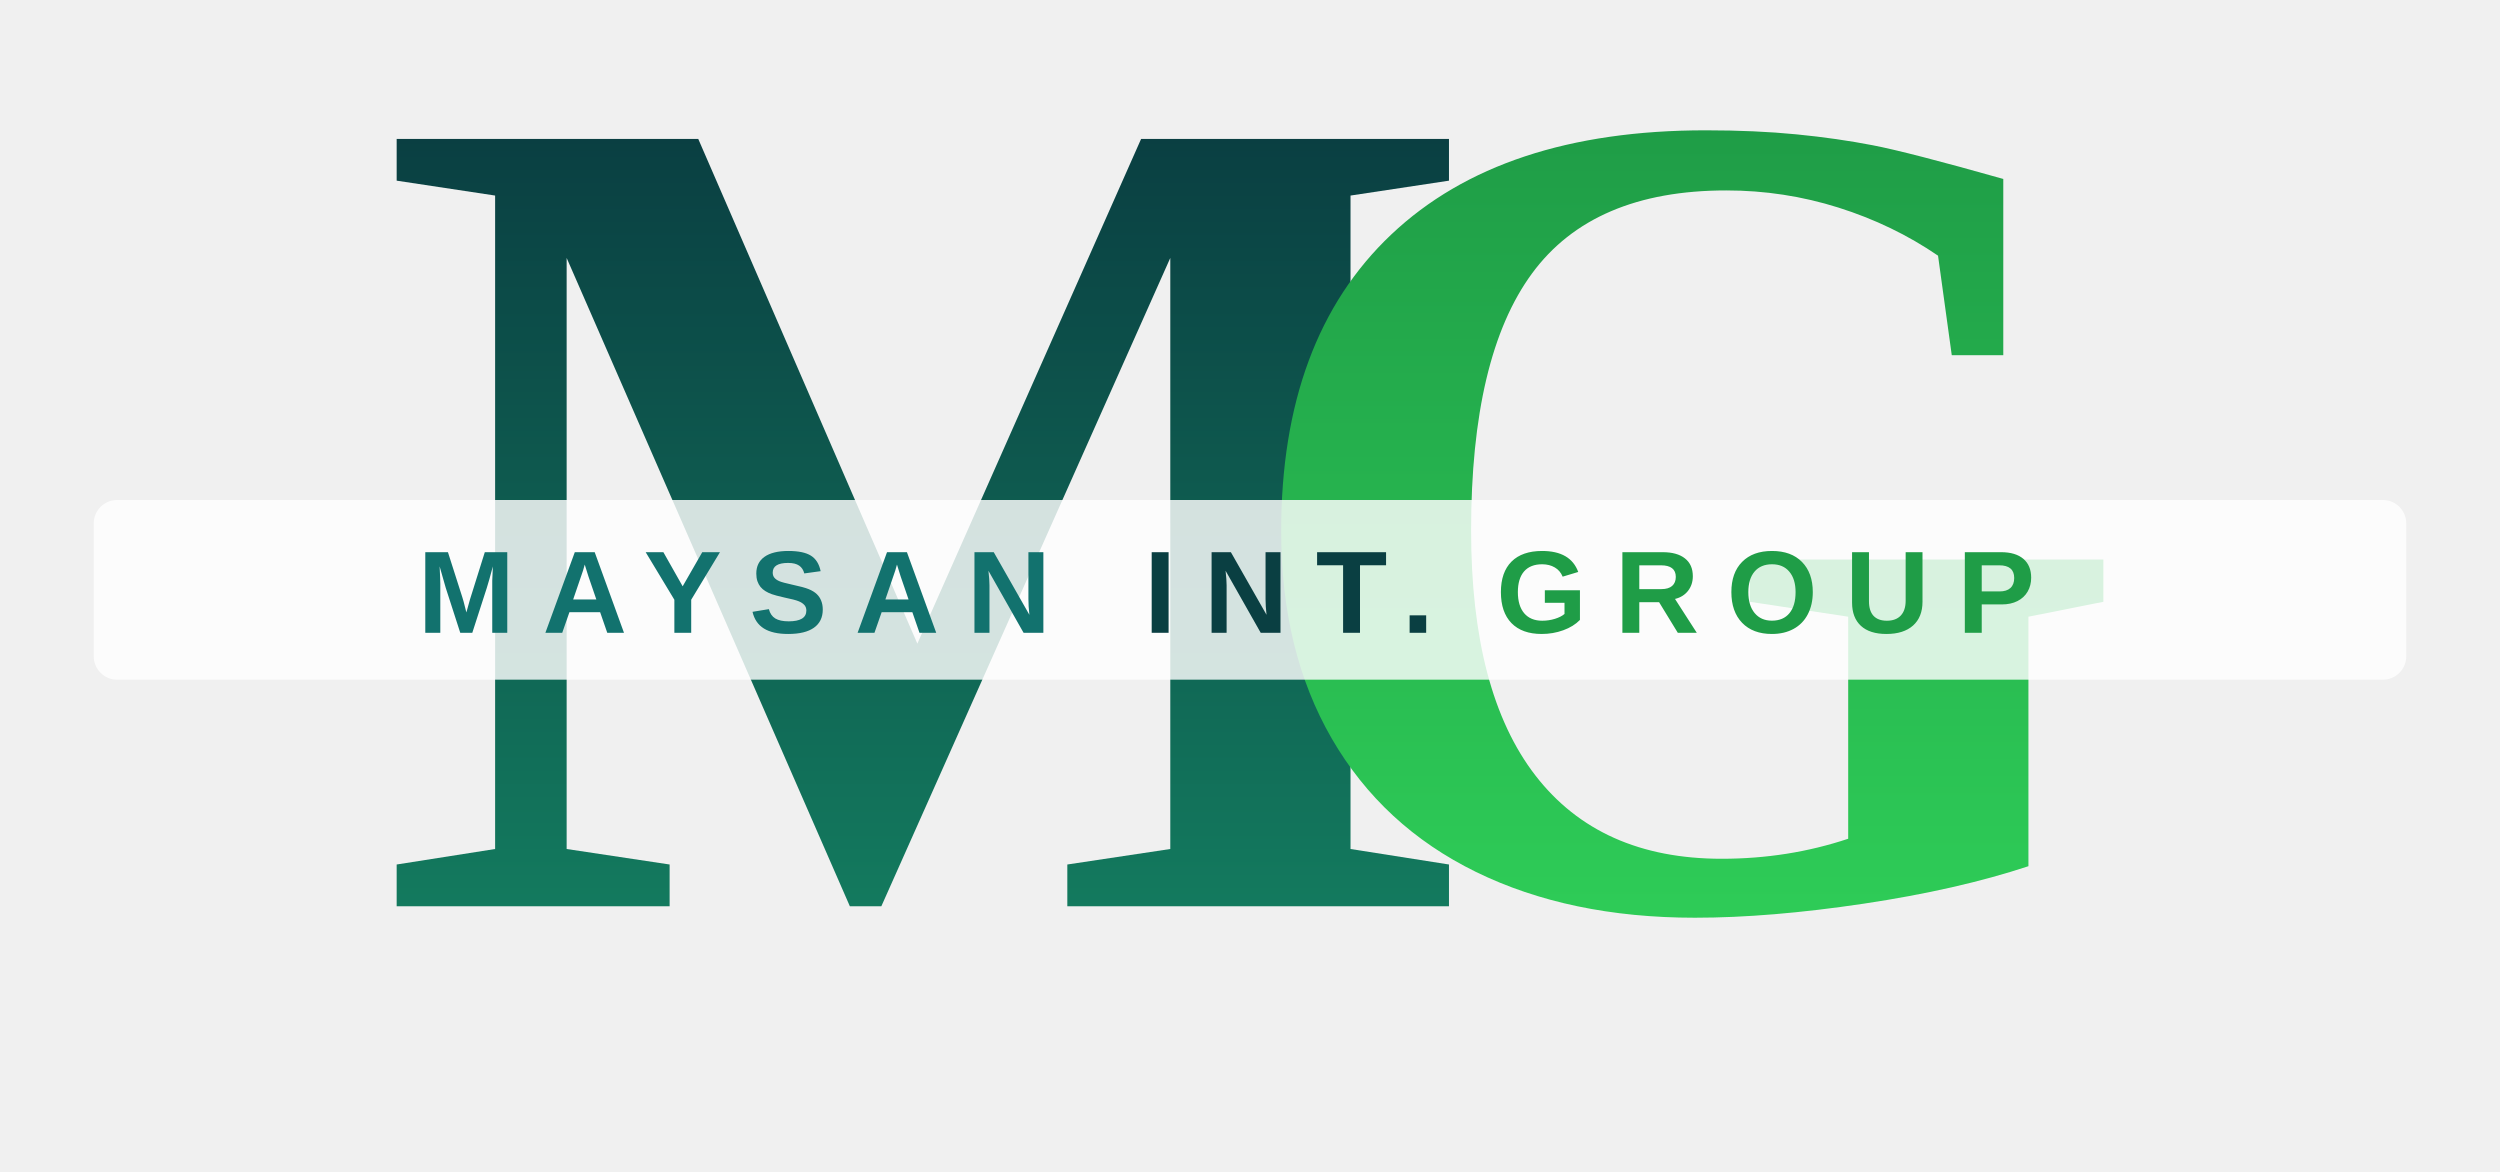
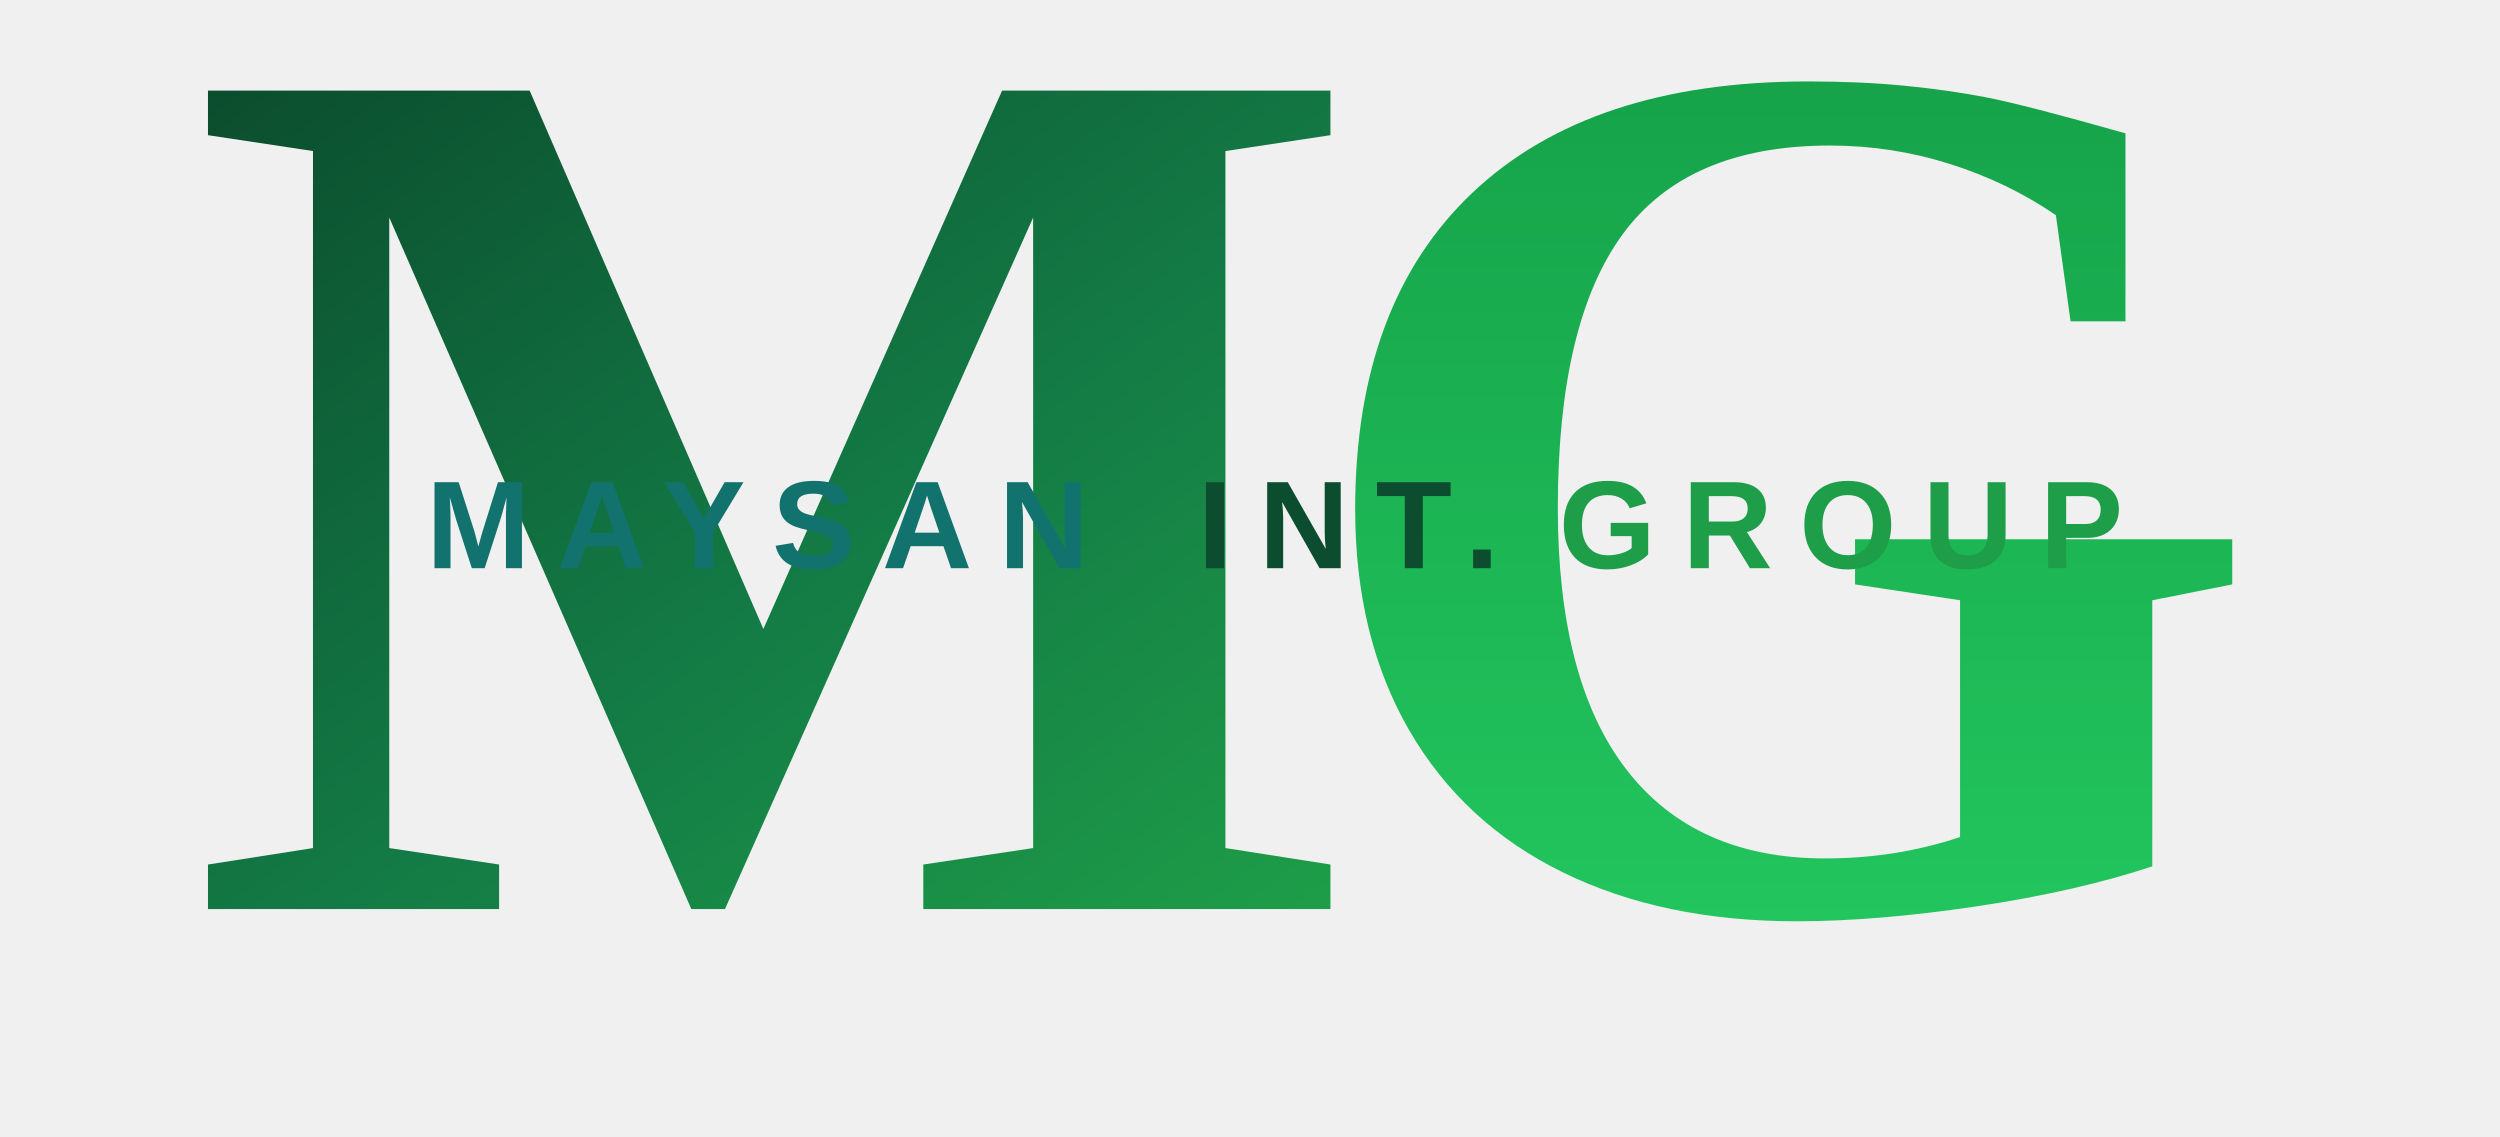
- <svg xmlns="http://www.w3.org/2000/svg" viewBox="0 0 640 300" role="img" aria-label="MAYSAN INT. GROUP">
+ <svg xmlns="http://www.w3.org/2000/svg" viewBox="0 0 660 300" role="img" aria-label="MAYSAN INT. GROUP">
  <defs>
-     <linearGradient id="mgTeal" x1="0" y1="0" x2="0" y2="1">
-       <stop offset="0" stop-color="#0a3f42" />
-       <stop offset="1" stop-color="#137a5e" />
+     <linearGradient id="mgM" x1="0" y1="0" x2="1" y2="1">
+       <stop offset="0" stop-color="#0B4D2E" />
+       <stop offset=".55" stop-color="#137a45" />
+       <stop offset="1" stop-color="#1E9E48" />
    </linearGradient>
-     <linearGradient id="mgGreen" x1="0" y1="0" x2="0" y2="1">
-       <stop offset="0" stop-color="#1f9d47" />
-       <stop offset="1" stop-color="#2ecc57" />
+     <linearGradient id="mgG" x1="0" y1="0" x2="0" y2="1">
+       <stop offset="0" stop-color="#16a34a" />
+       <stop offset="1" stop-color="#22c55e" />
    </linearGradient>
  </defs>
-   <g font-family="Georgia,'Times New Roman',serif" font-weight="700" font-size="300" text-anchor="middle">
-     <text x="238" y="232" fill="url(#mgTeal)">M</text>
-     <text x="430" y="232" fill="url(#mgGreen)">G</text>
+   <g font-family="Georgia,'Times New Roman',serif" font-weight="700" font-size="330" text-anchor="middle">
+     <text x="205" y="240" fill="url(#mgM)">M</text>
+     <text x="470" y="240" fill="url(#mgG)">G</text>
  </g>
-   <rect x="24" y="128" width="592" height="46" rx="6" fill="#ffffff" opacity="0.82" />
-   <g font-family="'Cairo','Segoe UI',Arial,sans-serif" font-weight="800" font-size="30" letter-spacing="7" text-anchor="middle">
-     <text x="188" y="162" fill="#12726e">MAYSAN</text>
-     <text x="330" y="162" fill="#0a3f42">INT.</text>
-     <text x="452" y="162" fill="#1f9d47">GROUP</text>
+   <g font-family="'Tajawal','Segoe UI',Arial,sans-serif" font-weight="800" font-size="33" letter-spacing="7" text-anchor="middle">
+     <text x="200" y="150" fill="#12726e">MAYSAN</text>
+     <text x="356" y="150" fill="#0B4D2E">INT.</text>
+     <text x="486" y="150" fill="#1E9E48">GROUP</text>
  </g>
</svg>
